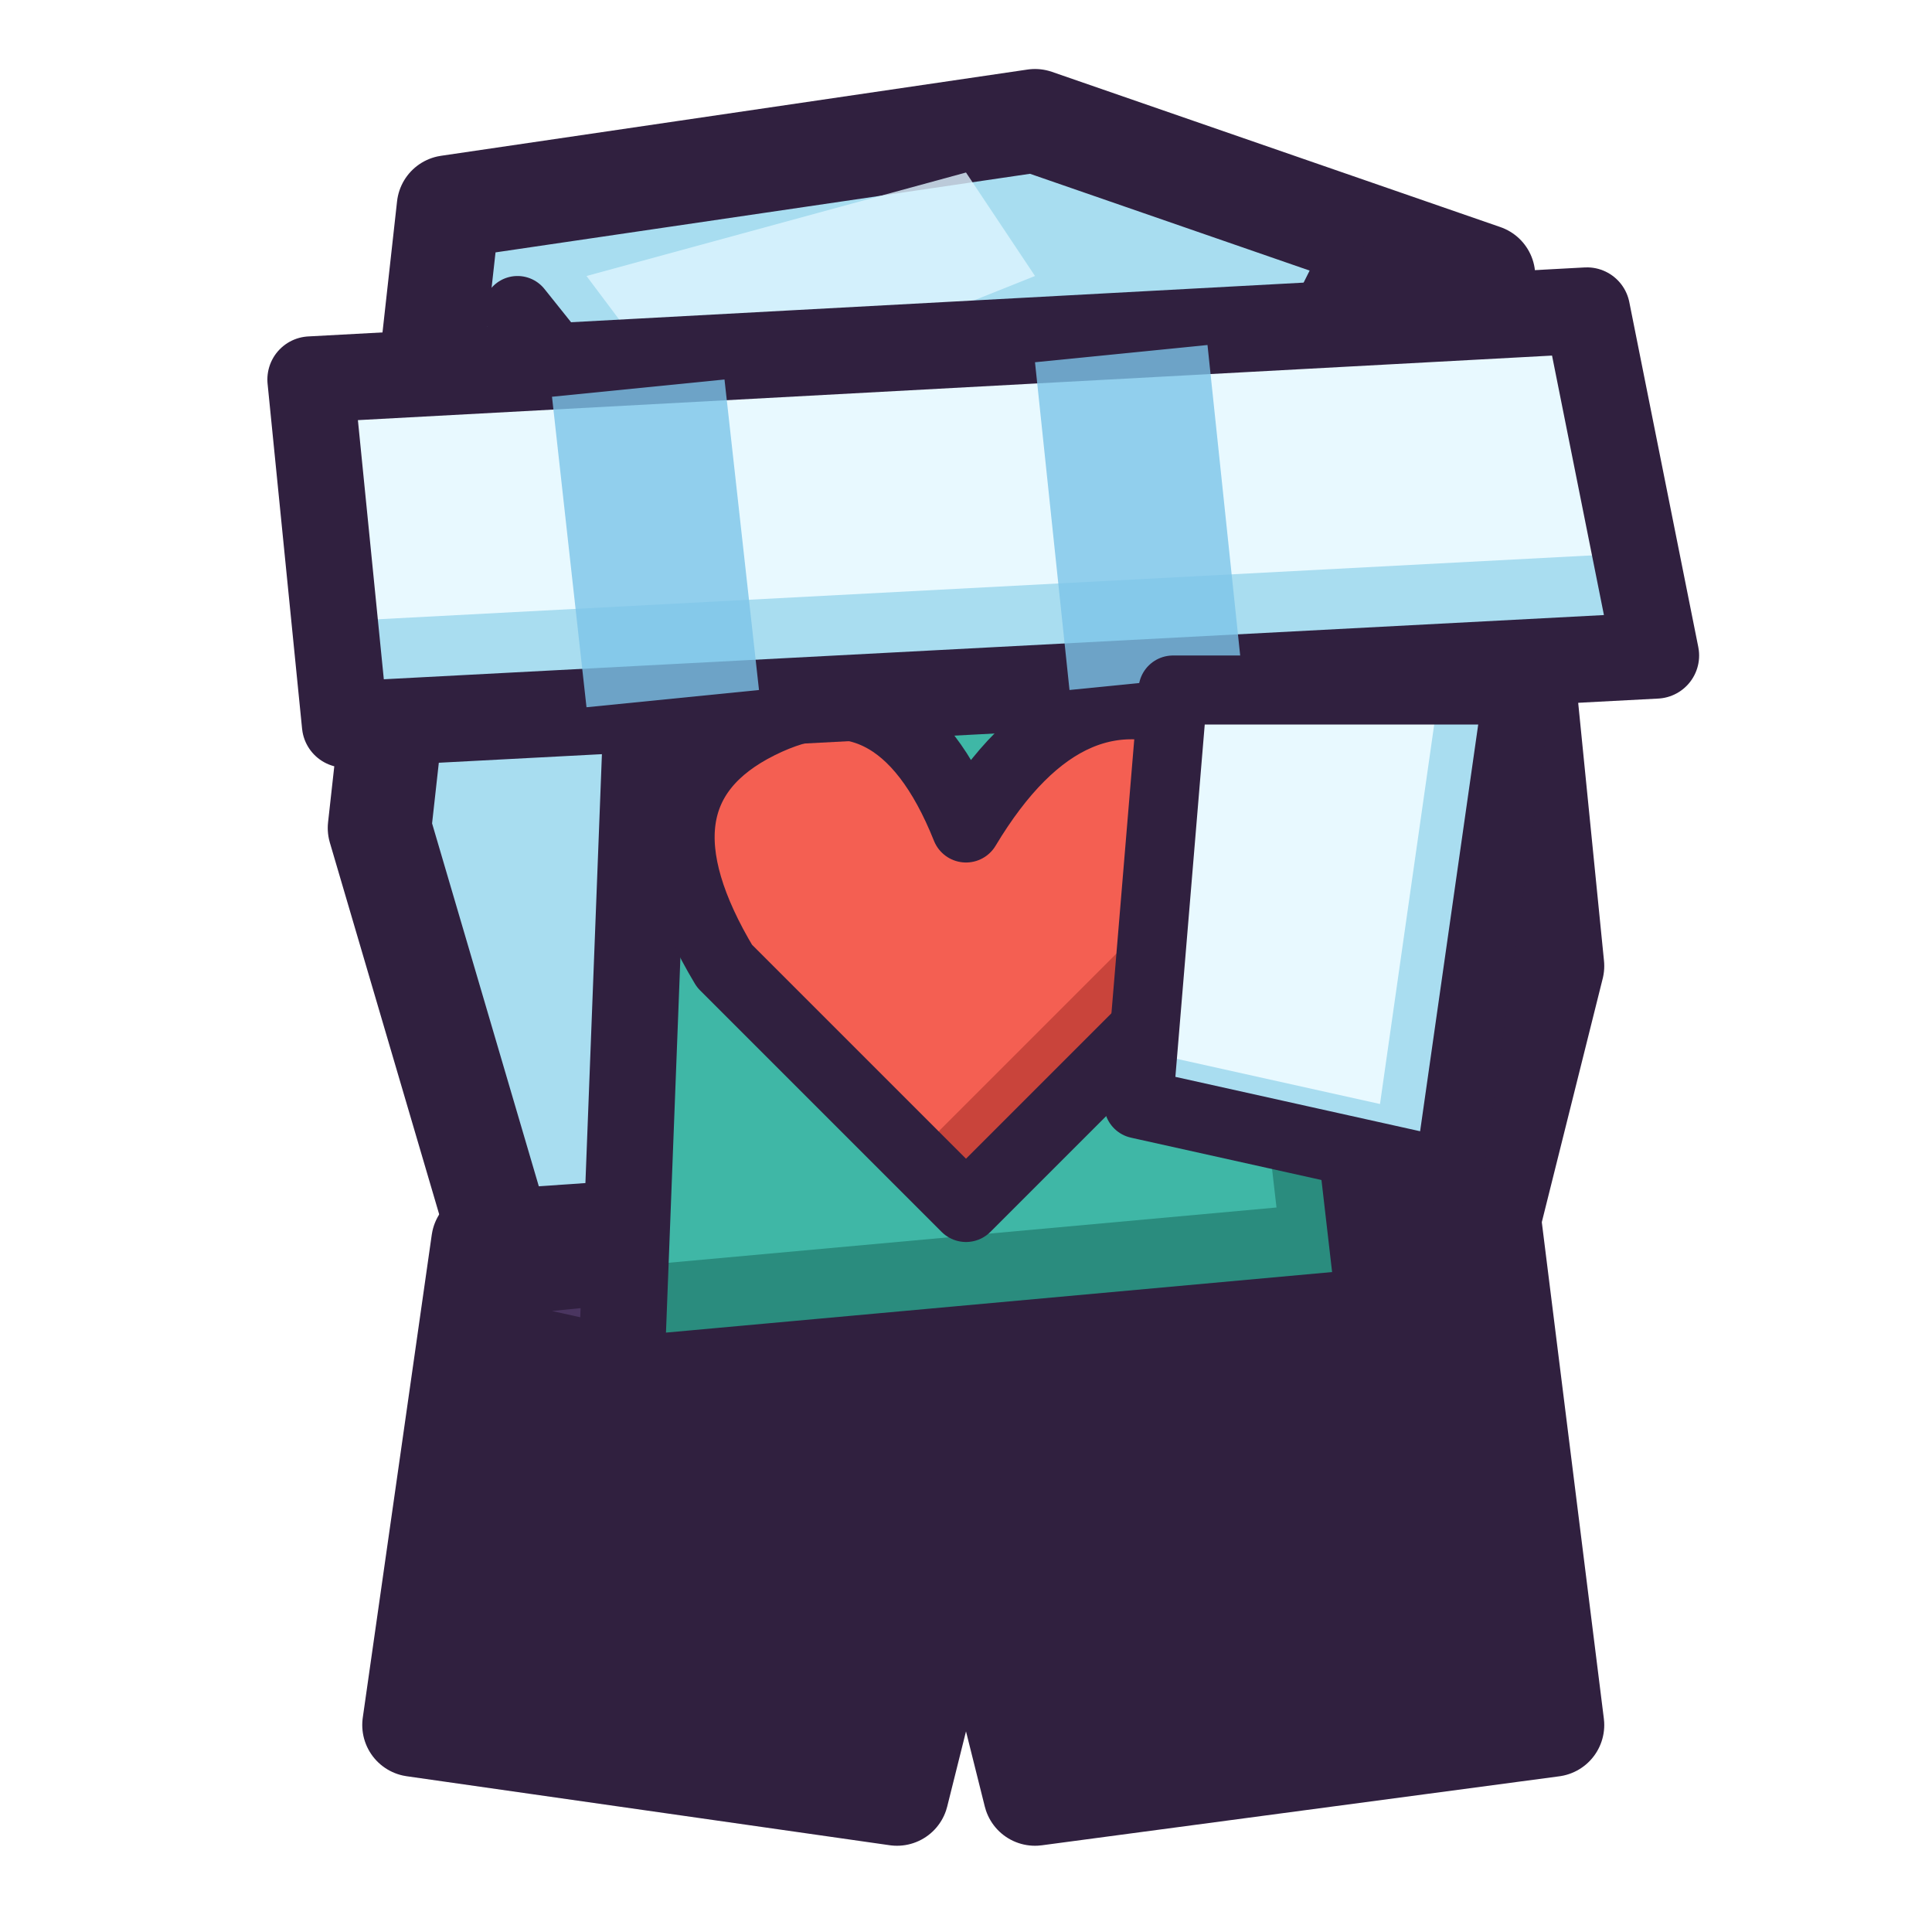
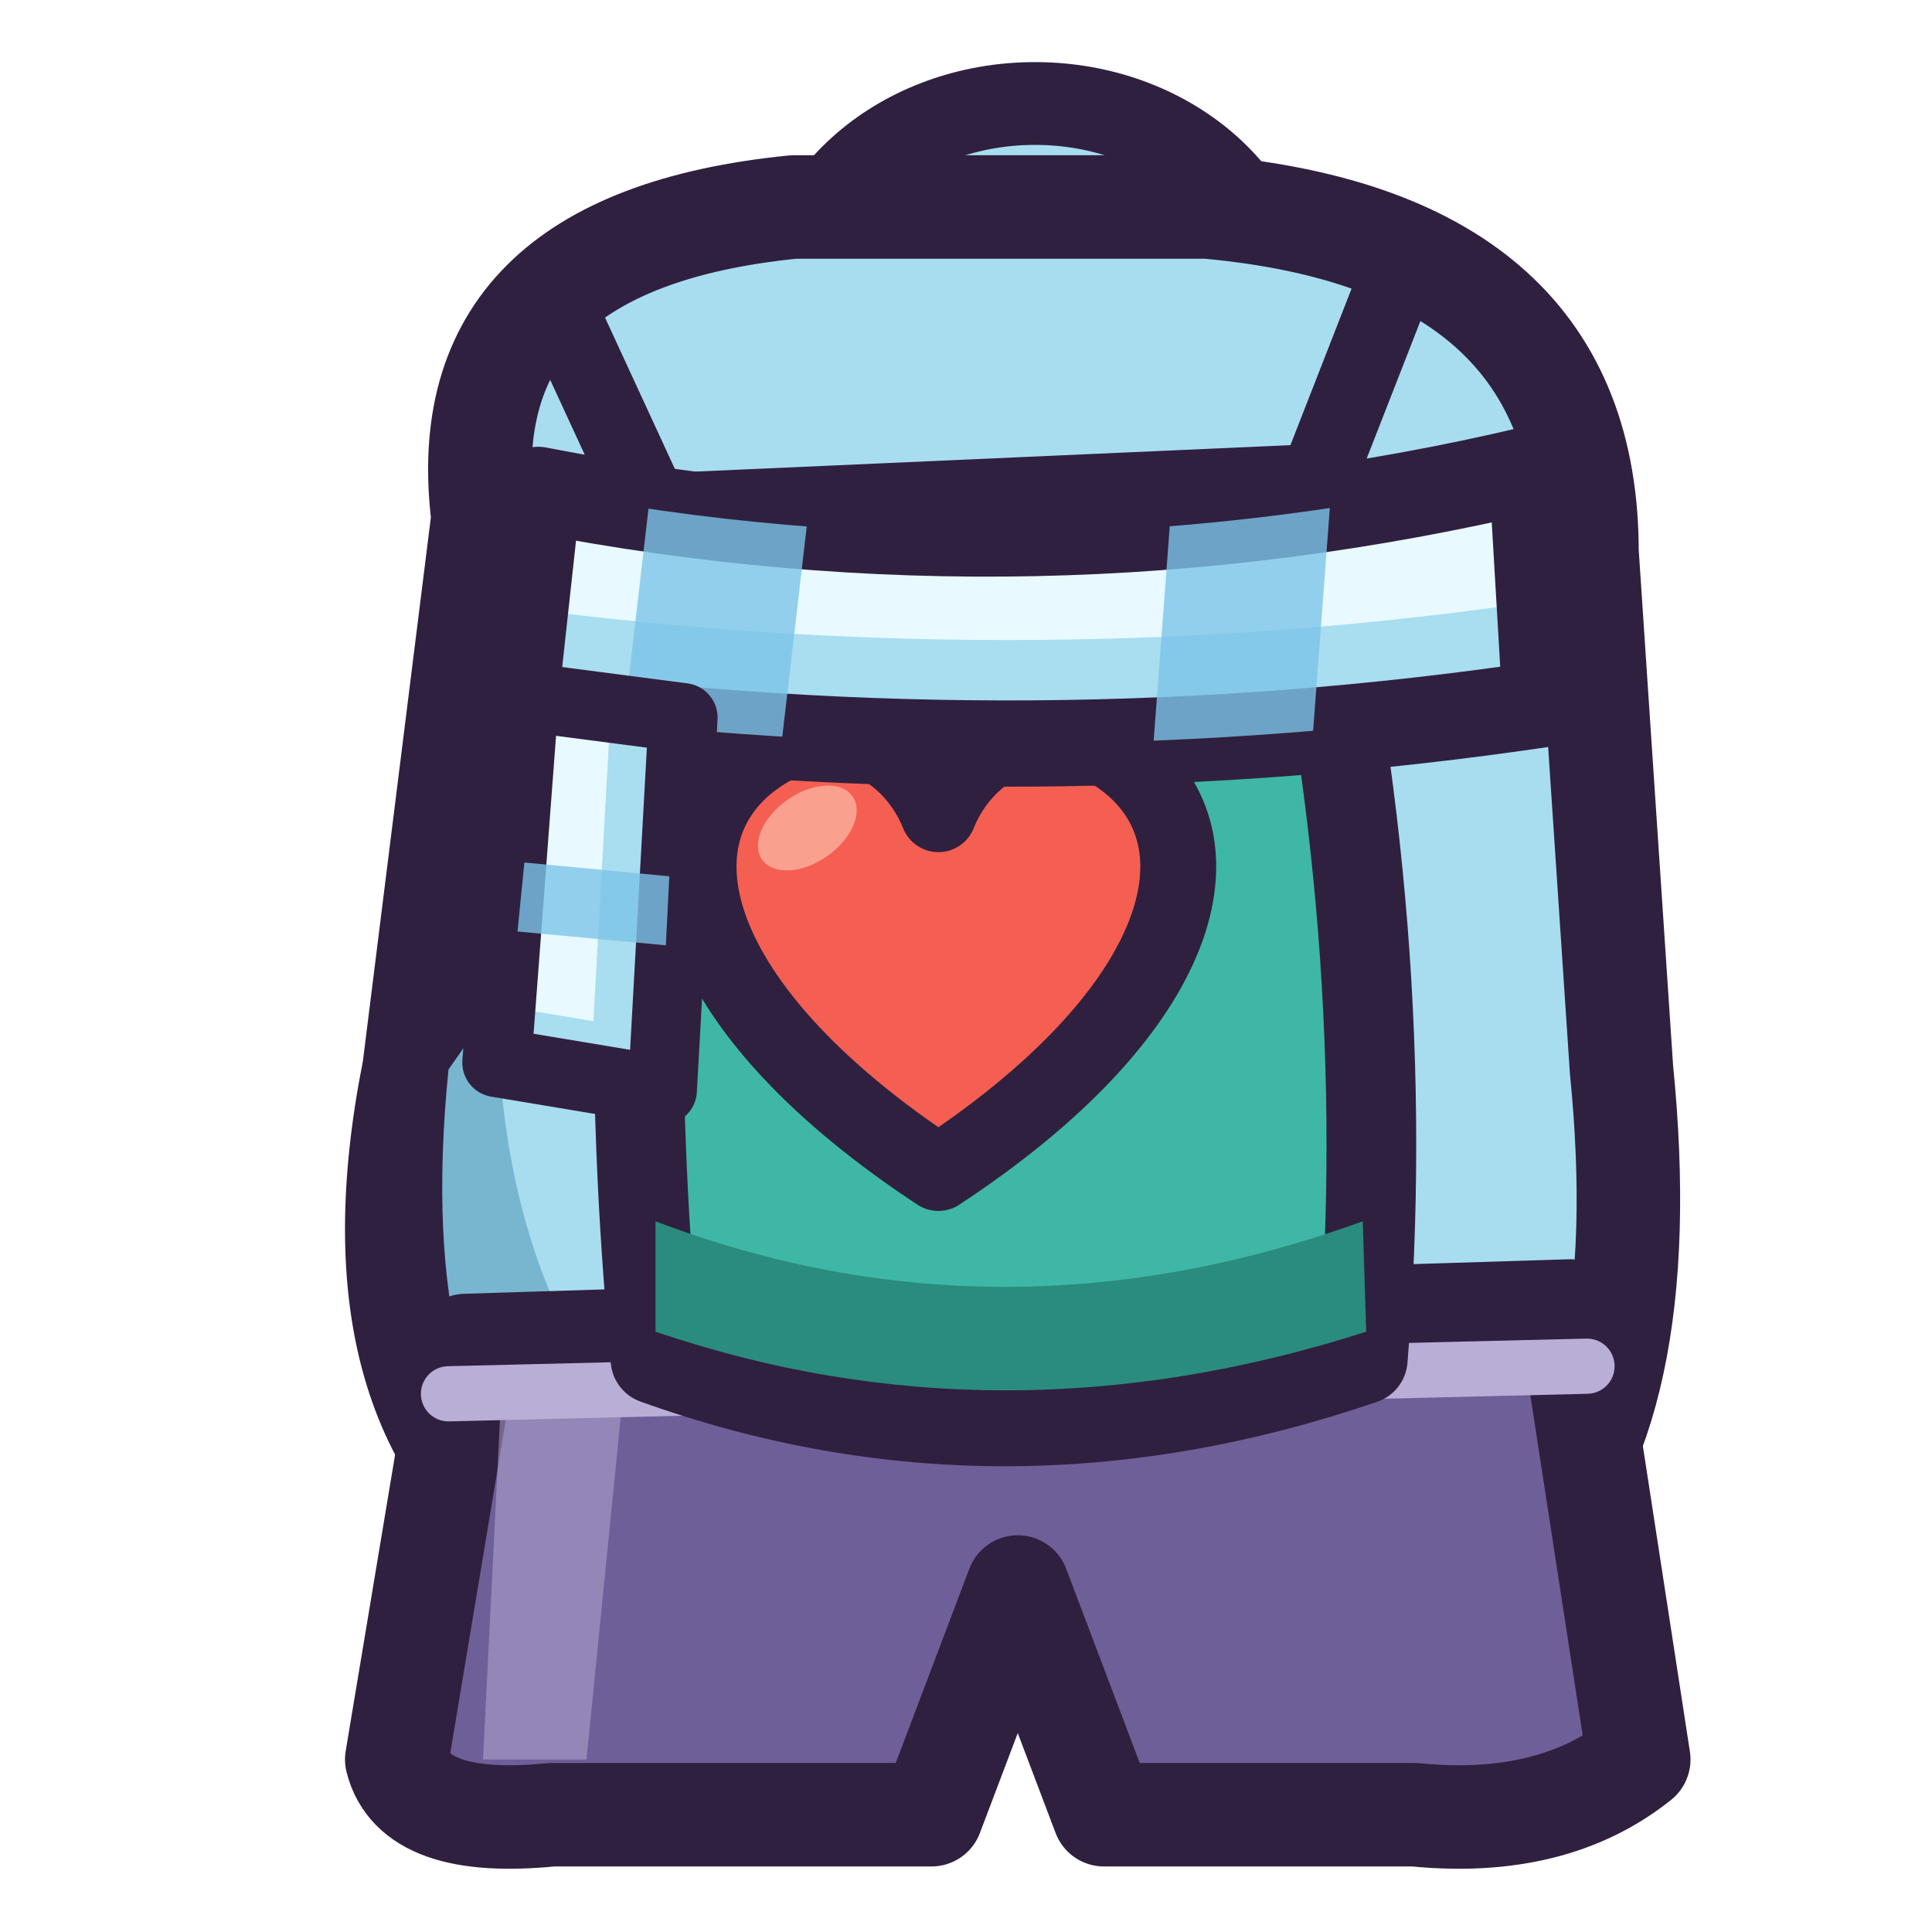
<svg xmlns="http://www.w3.org/2000/svg" width="56" height="56" viewBox="0 0 56 56">
+   <path d="M23 9A7 6 0 1 0 37 9A7 6 0 1 0 23 9Z" fill="#A8DDF0" stroke="#30203F" stroke-width="2.4" stroke-linejoin="round" />
+   <path d="M14 15Q13 7 23 6L35 6Q46 7 46 16L47 31Q48 41 44 45L16 45Q10 41 12 31Z" fill="#A8DDF0" stroke="#30203F" stroke-width="3" stroke-linejoin="round" />
+   <path d="M13 31Q12 41 16.5 44.4L22 44.4Q14.5 40 14.4 29Z" fill="#78B6D0" />
+   <path d="M13.5 39L45.5 38L47.5 51Q45 53 41 52.6L32 52.6L29.5 46L27 52.6L16 52.6Q12 53 11.5 51Z" fill="#6E5F98" stroke="#30203F" stroke-width="3" stroke-linejoin="round" />
+   <path d="M14.5 41L18 41L17 51L14 51Z" fill="#B9AED6" opacity=".5" />
+   <path d="M13 40.4L46 39.6" fill="none" stroke="#B9AED6" stroke-width="1.6" stroke-linecap="round" stroke-linejoin="round" />
+   <path d="M19 15L16 8.5M38 14.4L40.5 8" fill="none" stroke="#30203F" stroke-width="2.2" stroke-linecap="round" stroke-linejoin="round" />
+   <path d="M19.5 15L37.5 14.2Q40.5 27 39.5 39.4Q29 43 19 39.4Q17.8 27 19.5 15Z" fill="#3FB7A6" stroke="#30203F" stroke-width="2.6" stroke-linejoin="round" />
+   <path d="M19 35.4Q29 39.2 39.5 35.4L39.6 38.6Q29 42 19 38.6Z" fill="#2A8C7E" />
+   <g transform="translate(-1.8 0)">
+     <path d="M29 34C22 29.4 20.6 24.6 23.4 22.2C25.8 20.2 28.2 21.6 29 23.6C29.8 21.6 32.2 20.2 34.6 22.2C37.4 24.6 36 29.4 29 34Z" fill="#F45F52" stroke="#30203F" stroke-width="2.2" stroke-linejoin="round" />
+     <ellipse cx="25.2" cy="24" rx="1.6" ry="1" fill="#F9A08F" transform="rotate(-35 25.2 24)" />
+   </g>
  <g>
    <clipPath id="c1">
-       <path d="M13 6L30 3.5L43 8L45 28L42 40L16 41L11 24Z" />
+       <path d="M15.6 14.2Q30 17 44.4 13.6L44.8 20.4Q30 22.6 14.9 20.6Z" />
    </clipPath>
-     <path d="M13 6L30 3.5L43 8L45 28L42 40L16 41L11 24Z" fill="#78B6D0" />
+     <path d="M15.6 14.2Q30 17 44.4 13.6L44.8 20.4Q30 22.6 14.9 20.6Z" fill="#A9DDF0" />
    <g clip-path="url(#c1)">
-       <path transform="translate(-4 -3)" d="M13 6L30 3.5L43 8L45 28L42 40L16 41L11 24Z" fill="#A8DDF0" />
+       <path transform="translate(0 -3)" d="M15.6 14.2Q30 17 44.4 13.6L44.8 20.4Q30 22.6 14.9 20.6Z" fill="#E8F9FF" />
    </g>
-     <path d="M13 6L30 3.5L43 8L45 28L42 40L16 41L11 24Z" fill="none" stroke="#30203F" stroke-width="3" stroke-linejoin="round" />
+     <path d="M15.6 14.2Q30 17 44.4 13.6L44.8 20.4Q30 22.6 14.9 20.6Z" fill="none" stroke="#30203F" stroke-width="2.5" stroke-linejoin="round" />
  </g>
-   <path d="M17 8L28 5L30 8L20 12Z" fill="#DDF5FF" opacity=".8" />
-   <path d="M14 36L43 34L45 50L30 52L28 44L26 52L12 50Z" fill="#30203F" stroke="#30203F" stroke-width="3" stroke-linejoin="round" />
-   <path d="M16 38L26 37L25 40Z" fill="#4A3560" />
-   <g>
-     <clipPath id="c2">
-       <path d="M19 14L37 12L40 38L18 40Z" />
-     </clipPath>
-     <path d="M19 14L37 12L40 38L18 40Z" fill="#2A8C7E" />
-     <g clip-path="url(#c2)">
-       <path transform="translate(-3 -3)" d="M19 14L37 12L40 38L18 40Z" fill="#3FB7A6" />
-     </g>
-     <path d="M19 14L37 12L40 38L18 40Z" fill="none" stroke="#30203F" stroke-width="2.5" stroke-linejoin="round" />
+   <clipPath id="c2">
+     <path d="M15.6 14.2Q30 17 44.4 13.6L44.8 20.4Q30 22.6 14.9 20.6Z" />
+   </clipPath>
+   <g clip-path="url(#c2)">
+     <path d="M19 13L23.6 13.4L22.6 22L18 21.6Z" fill="#7CC4E8" opacity=".8" />
+     <path d="M34 14L38.6 14L38 22L33.4 22Z" fill="#7CC4E8" opacity=".8" />
  </g>
  <g>
    <clipPath id="c3">
-       <path d="M28 35 L21 28 Q18 23 22 21 Q26 19 28 24 Q31 19 35 21 Q38 24 35 28 Z" />
+       <path d="M15.2 20.2L19.8 20.8L19.2 31.6L14.4 30.8Z" />
    </clipPath>
-     <path d="M28 35 L21 28 Q18 23 22 21 Q26 19 28 24 Q31 19 35 21 Q38 24 35 28 Z" fill="#C9443B" />
+     <path d="M15.2 20.2L19.8 20.8L19.2 31.6L14.4 30.8Z" fill="#A9DDF0" />
    <g clip-path="url(#c3)">
-       <path transform="translate(-1.5 -1.5)" d="M28 35 L21 28 Q18 23 22 21 Q26 19 28 24 Q31 19 35 21 Q38 24 35 28 Z" fill="#F45F52" />
+       <path transform="translate(-2 -2)" d="M15.2 20.2L19.8 20.8L19.2 31.6L14.4 30.8Z" fill="#E8F9FF" />
    </g>
-     <path d="M28 35 L21 28 Q18 23 22 21 Q26 19 28 24 Q31 19 35 21 Q38 24 35 28 Z" fill="none" stroke="#30203F" stroke-width="2" stroke-linejoin="round" />
+     <path d="M15.2 20.2L19.8 20.8L19.2 31.6L14.4 30.8Z" fill="none" stroke="#30203F" stroke-width="2" stroke-linejoin="round" />
  </g>
-   <path d="M19 14L15 9" fill="none" stroke="#30203F" stroke-width="2" stroke-linecap="round" stroke-linejoin="round" />
-   <path d="M37 12L39 8" fill="none" stroke="#30203F" stroke-width="2" stroke-linecap="round" stroke-linejoin="round" />
-   <g>
-     <clipPath id="c4">
-       <path d="M9 11L46 9L48 19L10 21Z" />
-     </clipPath>
-     <path d="M9 11L46 9L48 19L10 21Z" fill="#A9DDF0" />
-     <g clip-path="url(#c4)">
-       <path transform="translate(0 -3)" d="M9 11L46 9L48 19L10 21Z" fill="#E8F9FF" />
-     </g>
-     <path d="M9 11L46 9L48 19L10 21Z" fill="none" stroke="#30203F" stroke-width="2.5" stroke-linejoin="round" />
-   </g>
-   <path d="M16 11.5L21 11L22 20L17 20.5Z" fill="#7CC4E8" opacity=".8" />
-   <path d="M30 10.5L35 10L36 19.5L31 20Z" fill="#7CC4E8" opacity=".8" />
-   <g>
-     <clipPath id="c5">
-       <path d="M34 20L44 20L42 34L33 32Z" />
-     </clipPath>
-     <path d="M34 20L44 20L42 34L33 32Z" fill="#A9DDF0" />
-     <g clip-path="url(#c5)">
-       <path transform="translate(-2 -2)" d="M34 20L44 20L42 34L33 32Z" fill="#E8F9FF" />
-     </g>
-     <path d="M34 20L44 20L42 34L33 32Z" fill="none" stroke="#30203F" stroke-width="2" stroke-linejoin="round" />
-   </g>
+   <path d="M15.2 25L19.4 25.4L19.3 27.4L15 27Z" fill="#7CC4E8" opacity=".8" />
</svg>
